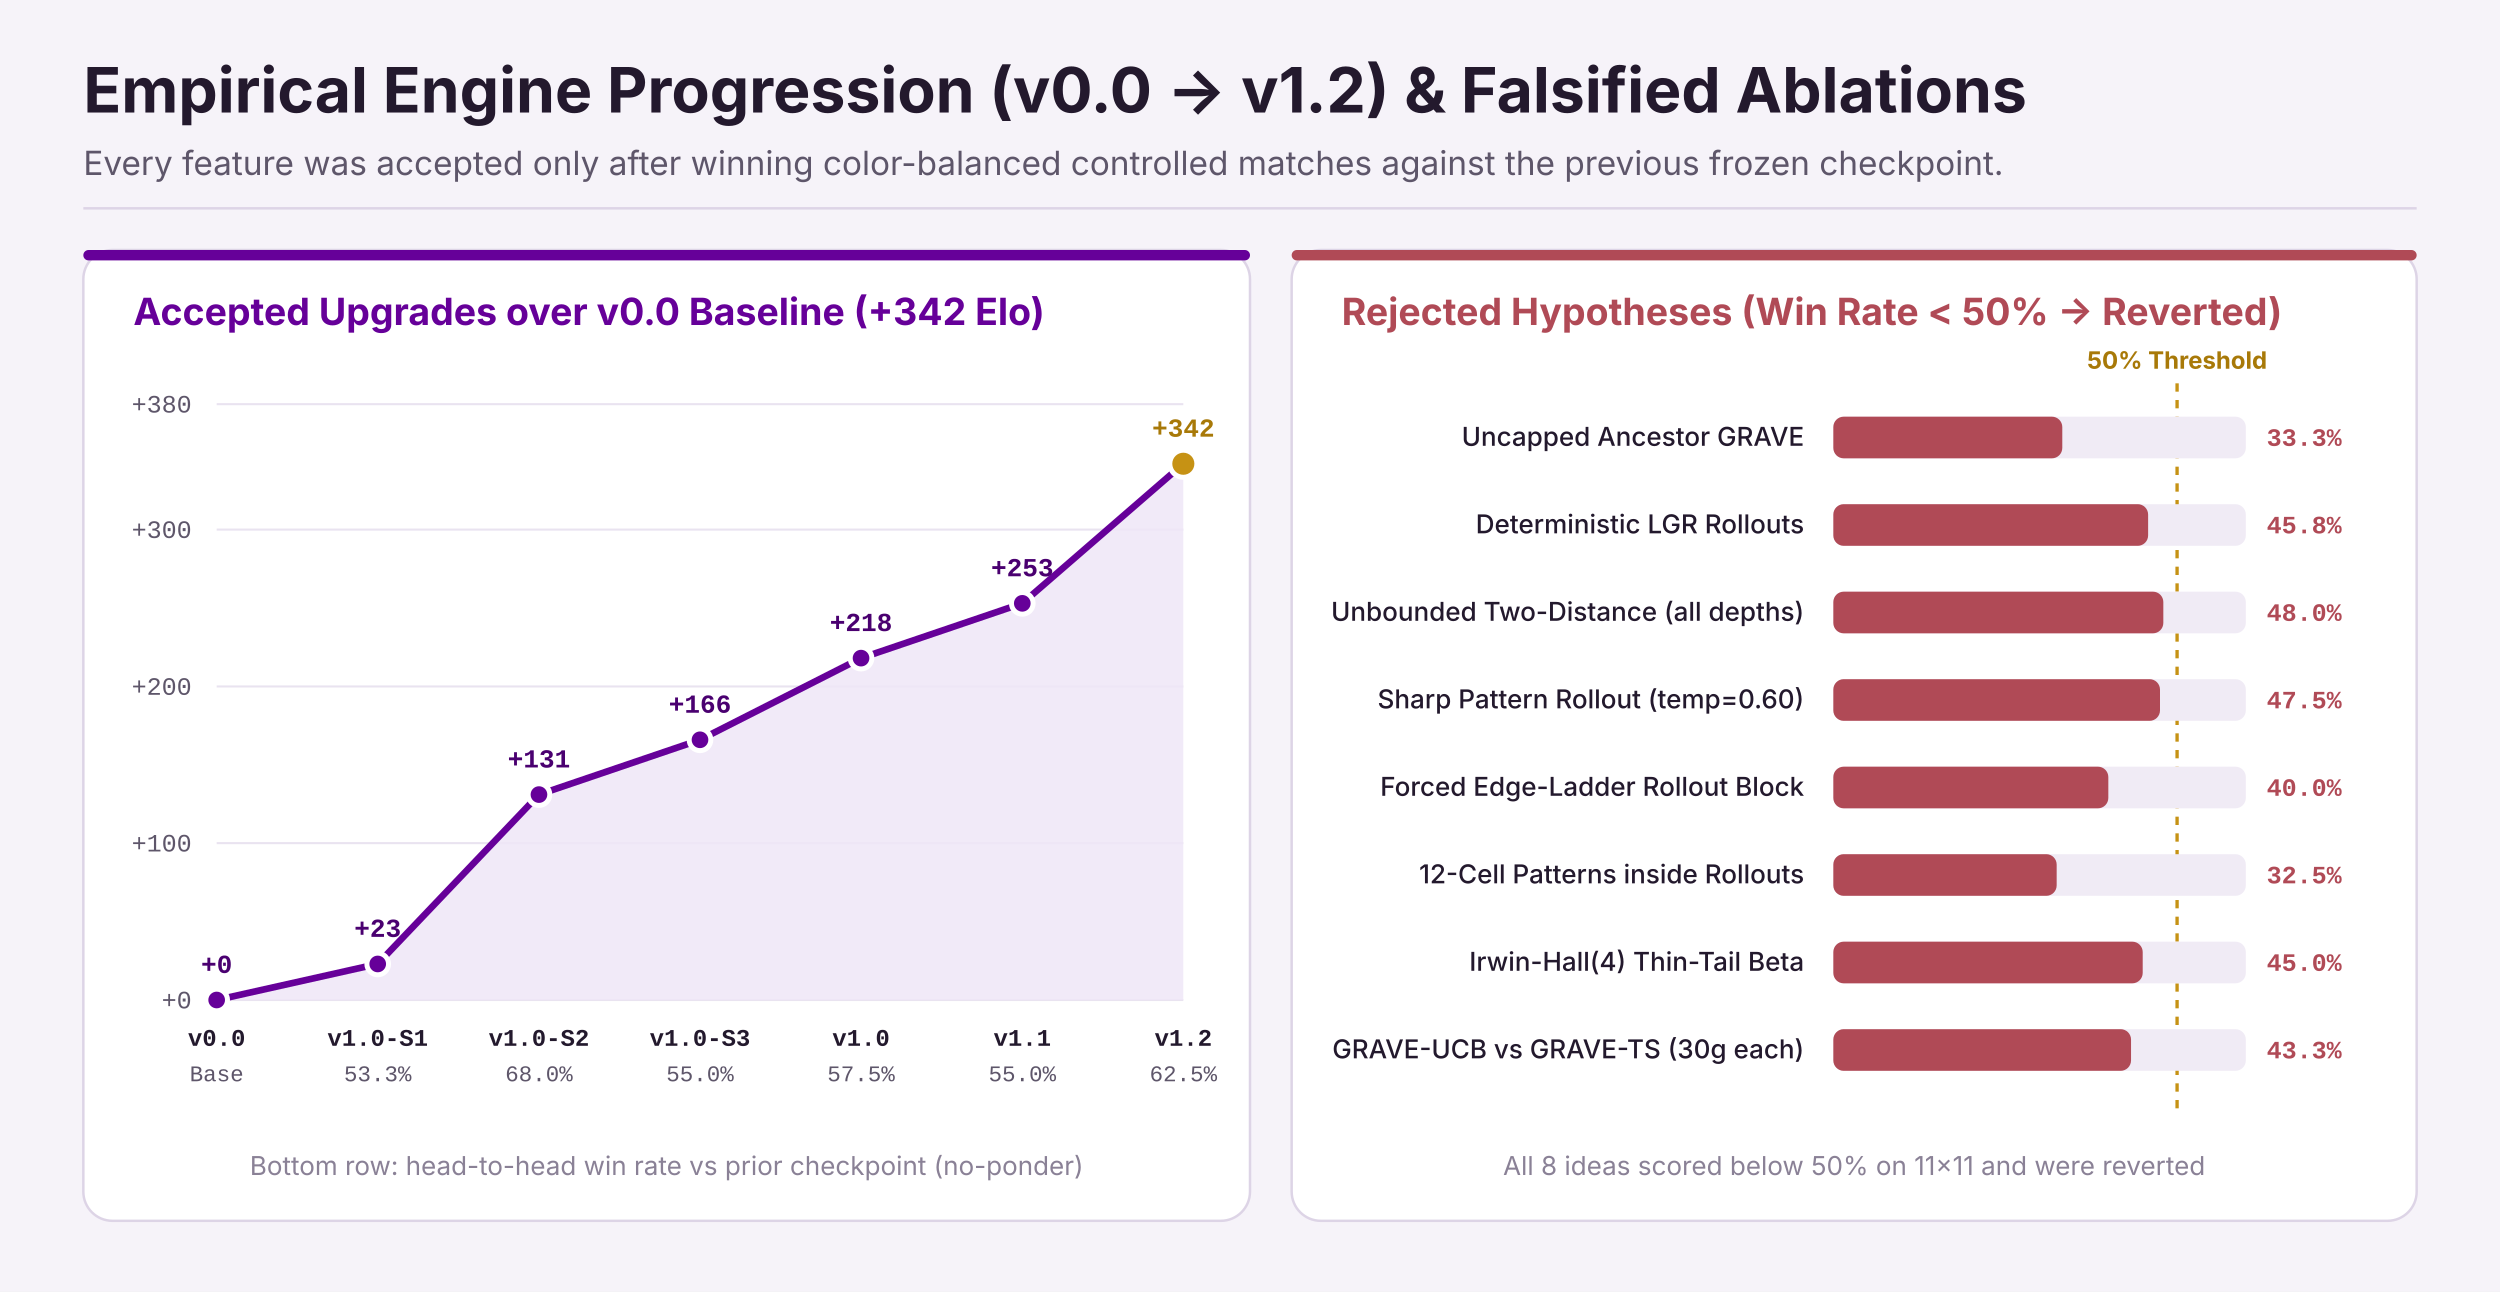
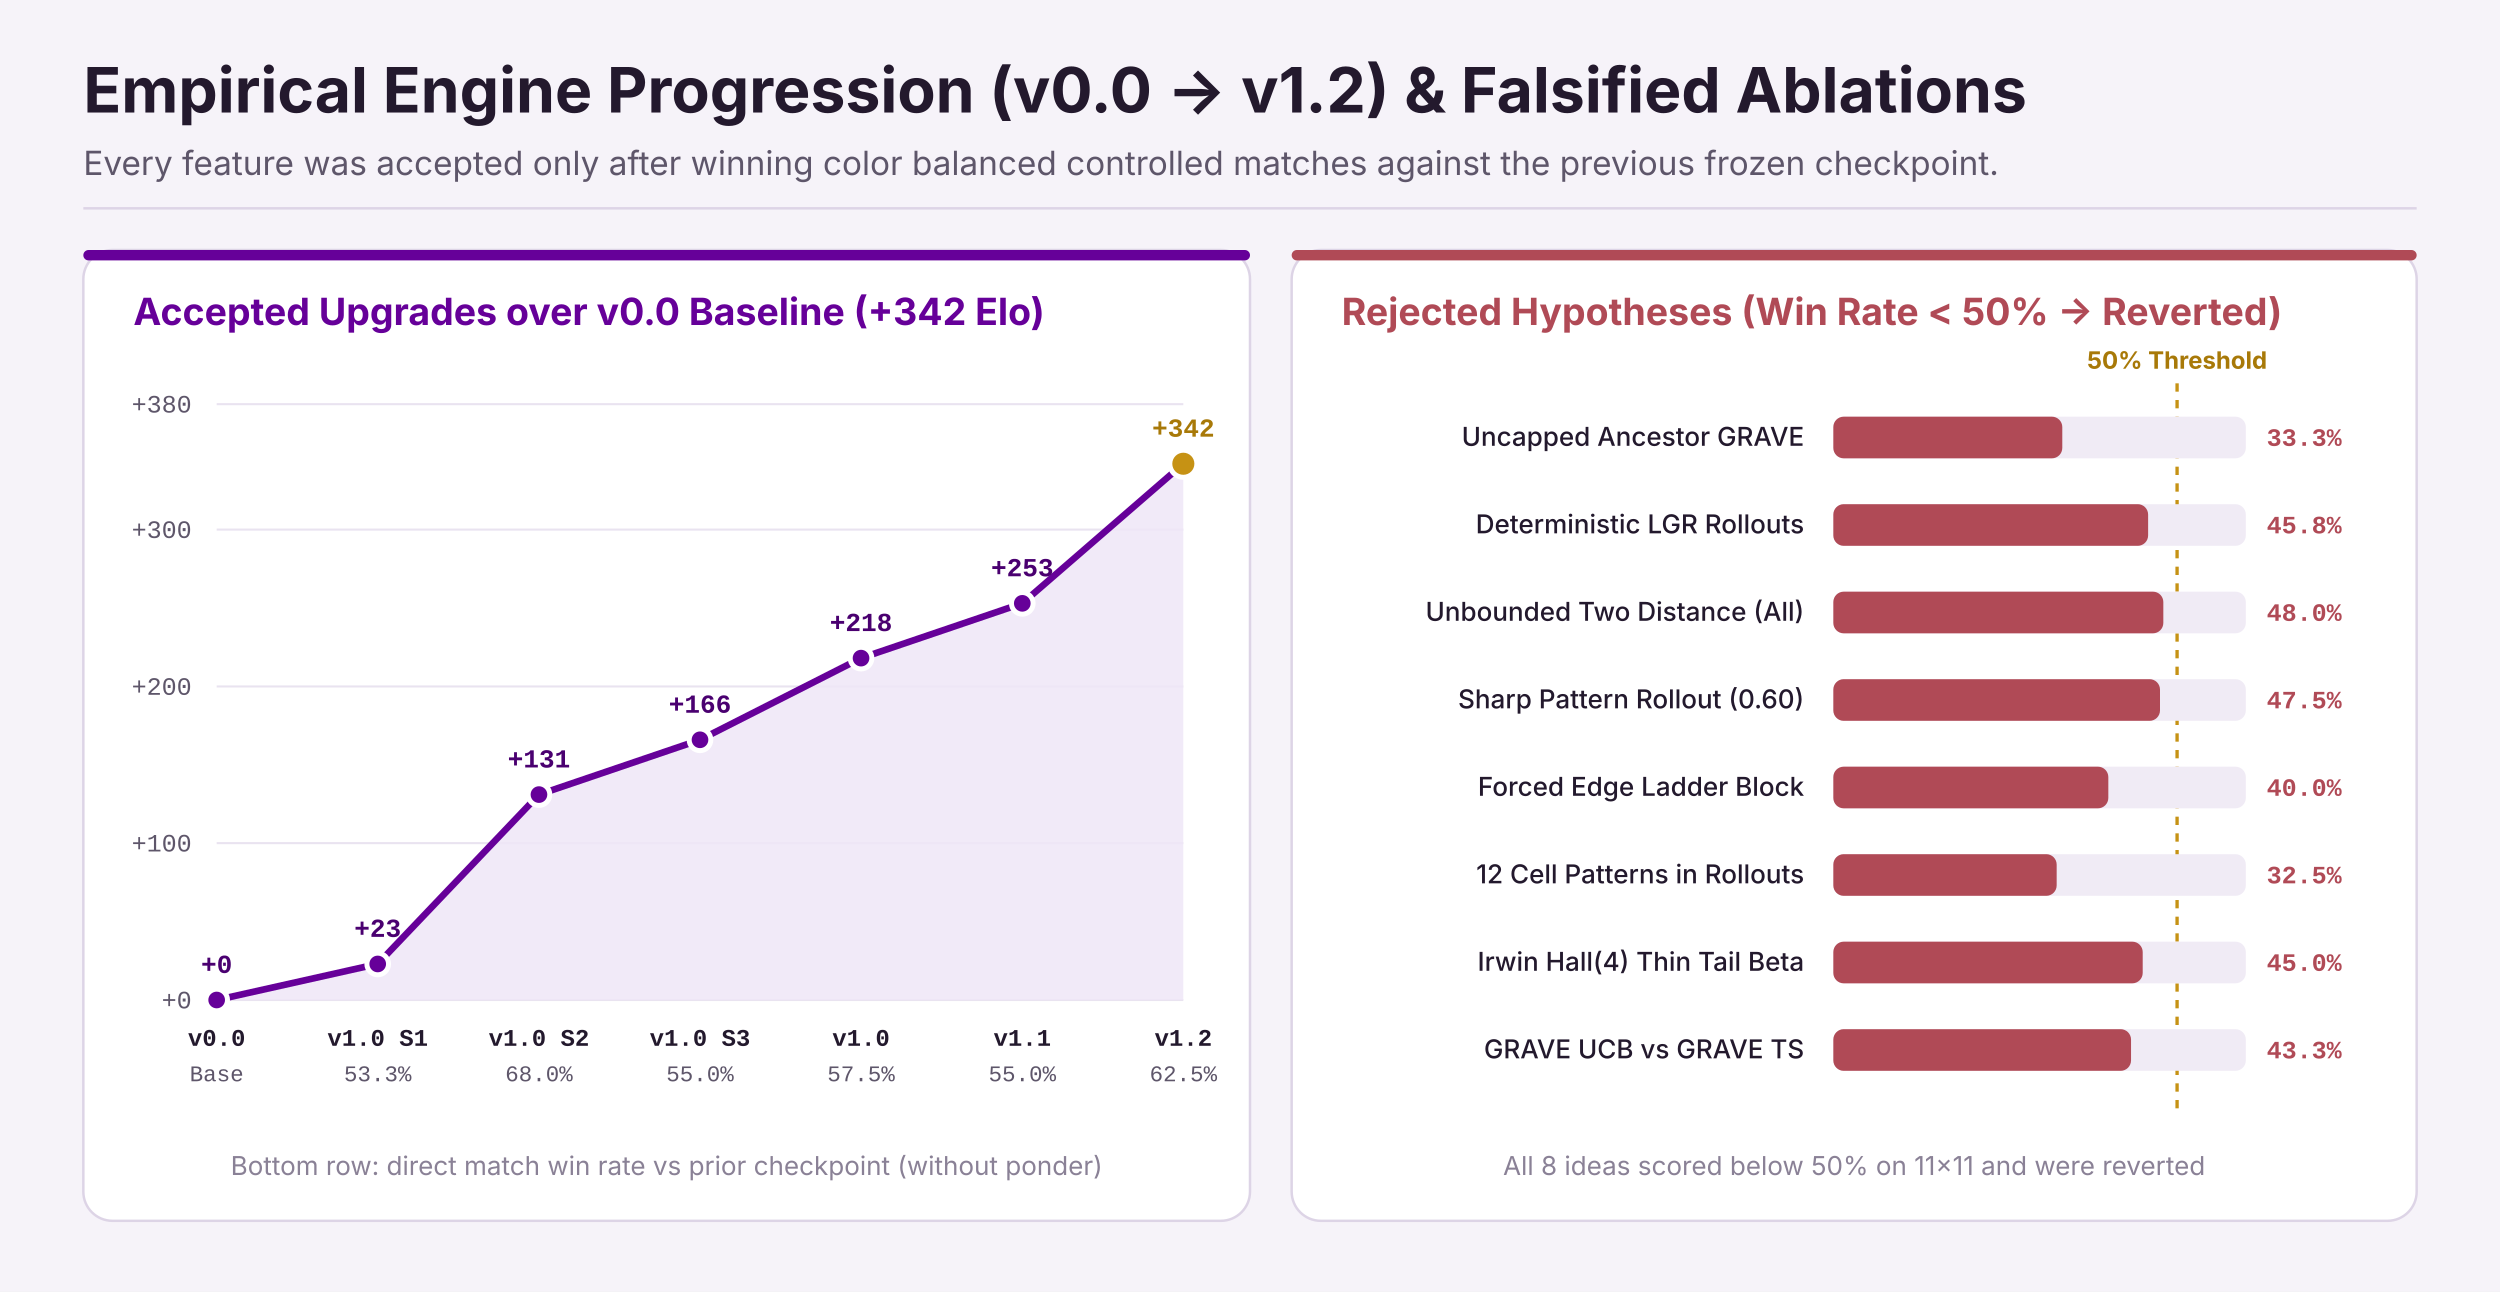
<svg xmlns="http://www.w3.org/2000/svg" viewBox="0 0 1200 620" width="1200" height="620" role="img" aria-labelledby="title desc">
  <style>text{font-family:Inter, 'Segoe UI', -apple-system, BlinkMacSystemFont, Helvetica, Arial, sans-serif;font-variant-numeric:tabular-nums}.mono{font-family:'JetBrains Mono', Consolas, 'Courier New', monospace}</style>
  <rect width="1200" height="620" fill="#F6F3F9" />
  <text x="40" y="54" fill="#23192D" font-size="30" font-weight="750">Empirical Engine Progression (v0.0 → v1.2) &amp; Falsified Ablations</text>
-   <text x="40" y="84" fill="#5E566A" font-size="16">Every feature was accepted only after winning color-balanced controlled matches against the previous frozen checkpoint.</text>
+   <text x="40" y="84" fill="#5E566A" font-size="16">Every feature was accepted only after winning color balanced controlled matches against the previous frozen checkpoint.</text>
  <path d="M40 100H1160" stroke="#DDD4E6" stroke-width="1.2" />
  <rect x="40" y="120" width="560" height="466" rx="14" fill="#FFFFFF" stroke="#DDD4E6" stroke-width="1.2" />
  <rect x="40" y="120" width="560" height="5" rx="2.5" fill="#660099" />
  <text x="64" y="156" fill="#660099" font-size="18" font-weight="700">Accepted Upgrades over v0.0 Baseline (+342 Elo)</text>
  <line x1="104" y1="480.0" x2="568" y2="480.0" stroke="#E9E3F0" stroke-width="1" />
  <text class="mono" x="92" y="484.0" text-anchor="end" fill="#5E566A" font-size="12">+0</text>
  <line x1="104" y1="404.7" x2="568" y2="404.7" stroke="#E9E3F0" stroke-width="1" />
  <text class="mono" x="92" y="408.7" text-anchor="end" fill="#5E566A" font-size="12">+100</text>
  <line x1="104" y1="329.5" x2="568" y2="329.5" stroke="#E9E3F0" stroke-width="1" />
  <text class="mono" x="92" y="333.5" text-anchor="end" fill="#5E566A" font-size="12">+200</text>
  <line x1="104" y1="254.2" x2="568" y2="254.2" stroke="#E9E3F0" stroke-width="1" />
  <text class="mono" x="92" y="258.2" text-anchor="end" fill="#5E566A" font-size="12">+300</text>
  <line x1="104" y1="194.0" x2="568" y2="194.0" stroke="#E9E3F0" stroke-width="1" />
  <text class="mono" x="92" y="198.0" text-anchor="end" fill="#5E566A" font-size="12">+380</text>
  <path d="M 104.0 480 L 104.0 480.0 L 181.3 462.7 L 258.7 381.4 L 336.0 355.1 L 413.3 315.9 L 490.7 289.6 L 568.0 222.6 L 568.0 480 Z" fill="#EFE6F7" opacity="0.85" />
  <path d="M 104.0 480.0 L 181.3 462.7 L 258.7 381.4 L 336.0 355.1 L 413.3 315.9 L 490.7 289.6 L 568.0 222.6" fill="none" stroke="#660099" stroke-width="3.2" stroke-linejoin="round" />
  <circle cx="104.0" cy="480.0" r="5.2" fill="#660099" stroke="#FFFFFF" stroke-width="2.4" />
  <text class="mono" x="104.0" y="467.0" text-anchor="middle" fill="#4A0070" font-size="12.5" font-weight="700">+0</text>
  <text class="mono" x="104.0" y="502" text-anchor="middle" fill="#23192D" font-size="11.5" font-weight="700">v0.0</text>
  <text class="mono" x="104.0" y="519" text-anchor="middle" fill="#5E566A" font-size="10.8">Base</text>
  <circle cx="181.3" cy="462.7" r="5.2" fill="#660099" stroke="#FFFFFF" stroke-width="2.4" />
  <text class="mono" x="181.3" y="449.7" text-anchor="middle" fill="#4A0070" font-size="12.5" font-weight="700">+23</text>
-   <text class="mono" x="181.3" y="502" text-anchor="middle" fill="#23192D" font-size="11.5" font-weight="700">v1.0-S1</text>
+   <text class="mono" x="181.3" y="502" text-anchor="middle" fill="#23192D" font-size="11.5" font-weight="700">v1.0 S1</text>
  <text class="mono" x="181.3" y="519" text-anchor="middle" fill="#5E566A" font-size="10.8">53.3%</text>
  <circle cx="258.7" cy="381.4" r="5.2" fill="#660099" stroke="#FFFFFF" stroke-width="2.4" />
  <text class="mono" x="258.7" y="368.4" text-anchor="middle" fill="#4A0070" font-size="12.5" font-weight="700">+131</text>
-   <text class="mono" x="258.7" y="502" text-anchor="middle" fill="#23192D" font-size="11.5" font-weight="700">v1.0-S2</text>
+   <text class="mono" x="258.7" y="502" text-anchor="middle" fill="#23192D" font-size="11.5" font-weight="700">v1.0 S2</text>
  <text class="mono" x="258.7" y="519" text-anchor="middle" fill="#5E566A" font-size="10.8">68.0%</text>
  <circle cx="336.0" cy="355.1" r="5.2" fill="#660099" stroke="#FFFFFF" stroke-width="2.4" />
  <text class="mono" x="336.0" y="342.1" text-anchor="middle" fill="#4A0070" font-size="12.5" font-weight="700">+166</text>
-   <text class="mono" x="336.0" y="502" text-anchor="middle" fill="#23192D" font-size="11.5" font-weight="700">v1.0-S3</text>
+   <text class="mono" x="336.0" y="502" text-anchor="middle" fill="#23192D" font-size="11.5" font-weight="700">v1.0 S3</text>
  <text class="mono" x="336.0" y="519" text-anchor="middle" fill="#5E566A" font-size="10.8">55.0%</text>
  <circle cx="413.3" cy="315.9" r="5.2" fill="#660099" stroke="#FFFFFF" stroke-width="2.4" />
  <text class="mono" x="413.3" y="302.9" text-anchor="middle" fill="#4A0070" font-size="12.5" font-weight="700">+218</text>
  <text class="mono" x="413.3" y="502" text-anchor="middle" fill="#23192D" font-size="11.5" font-weight="700">v1.0</text>
  <text class="mono" x="413.3" y="519" text-anchor="middle" fill="#5E566A" font-size="10.8">57.5%</text>
  <circle cx="490.7" cy="289.6" r="5.2" fill="#660099" stroke="#FFFFFF" stroke-width="2.4" />
  <text class="mono" x="490.7" y="276.6" text-anchor="middle" fill="#4A0070" font-size="12.5" font-weight="700">+253</text>
  <text class="mono" x="490.7" y="502" text-anchor="middle" fill="#23192D" font-size="11.5" font-weight="700">v1.1</text>
  <text class="mono" x="490.7" y="519" text-anchor="middle" fill="#5E566A" font-size="10.8">55.0%</text>
  <circle cx="568.0" cy="222.6" r="6.5" fill="#C69214" stroke="#FFFFFF" stroke-width="2.4" />
  <text class="mono" x="568.0" y="209.6" text-anchor="middle" fill="#A87908" font-size="12.5" font-weight="700">+342</text>
  <text class="mono" x="568.0" y="502" text-anchor="middle" fill="#23192D" font-size="11.5" font-weight="700">v1.2</text>
  <text class="mono" x="568.0" y="519" text-anchor="middle" fill="#5E566A" font-size="10.8">62.5%</text>
-   <text x="320" y="564" text-anchor="middle" fill="#8A8196" font-size="12.5">Bottom row: head-to-head win rate vs prior checkpoint (no-ponder)</text>
+   <text x="320" y="564" text-anchor="middle" fill="#8A8196" font-size="12.5">Bottom row: direct match win rate vs prior checkpoint (without ponder)</text>
  <rect x="620" y="120" width="540" height="466" rx="14" fill="#FFFFFF" stroke="#DDD4E6" stroke-width="1.2" />
  <rect x="620" y="120" width="540" height="5" rx="2.5" fill="#B04A56" />
  <text x="644" y="156" fill="#B04A56" font-size="18" font-weight="700">Rejected Hypotheses (Win Rate &lt; 50% → Reverted)</text>
  <line x1="1045.0" y1="184" x2="1045.0" y2="532" stroke="#C69214" stroke-dasharray="4,4" stroke-width="1.6" />
  <text x="1045.0" y="177" text-anchor="middle" fill="#A87908" font-size="11.5" font-weight="700">50% Threshold</text>
  <text x="866" y="214" text-anchor="end" fill="#23192D" font-size="12.5" font-weight="500">Uncapped Ancestor GRAVE</text>
  <rect x="880" y="200" width="198" height="20" rx="5" fill="#F0EBF5" />
  <rect x="880" y="200" width="109.9" height="20" rx="5" fill="#B04A56" />
  <text class="mono" x="1088.0" y="214" fill="#B04A56" font-size="12" font-weight="700">33.3%</text>
  <text x="866" y="256" text-anchor="end" fill="#23192D" font-size="12.5" font-weight="500">Deterministic LGR Rollouts</text>
  <rect x="880" y="242" width="198" height="20" rx="5" fill="#F0EBF5" />
  <rect x="880" y="242" width="151.1" height="20" rx="5" fill="#B04A56" />
  <text class="mono" x="1088.0" y="256" fill="#B04A56" font-size="12" font-weight="700">45.8%</text>
-   <text x="866" y="298" text-anchor="end" fill="#23192D" font-size="12.5" font-weight="500">Unbounded Two-Distance (all depths)</text>
+   <text x="866" y="298" text-anchor="end" fill="#23192D" font-size="12.5" font-weight="500">Unbounded Two Distance (All)</text>
  <rect x="880" y="284" width="198" height="20" rx="5" fill="#F0EBF5" />
  <rect x="880" y="284" width="158.4" height="20" rx="5" fill="#B04A56" />
  <text class="mono" x="1088.0" y="298" fill="#B04A56" font-size="12" font-weight="700">48.0%</text>
-   <text x="866" y="340" text-anchor="end" fill="#23192D" font-size="12.5" font-weight="500">Sharp Pattern Rollout (temp=0.60)</text>
+   <text x="866" y="340" text-anchor="end" fill="#23192D" font-size="12.5" font-weight="500">Sharp Pattern Rollout (0.60)</text>
  <rect x="880" y="326" width="198" height="20" rx="5" fill="#F0EBF5" />
  <rect x="880" y="326" width="156.8" height="20" rx="5" fill="#B04A56" />
  <text class="mono" x="1088.0" y="340" fill="#B04A56" font-size="12" font-weight="700">47.5%</text>
-   <text x="866" y="382" text-anchor="end" fill="#23192D" font-size="12.5" font-weight="500">Forced Edge-Ladder Rollout Block</text>
+   <text x="866" y="382" text-anchor="end" fill="#23192D" font-size="12.5" font-weight="500">Forced Edge Ladder Block</text>
  <rect x="880" y="368" width="198" height="20" rx="5" fill="#F0EBF5" />
  <rect x="880" y="368" width="132.0" height="20" rx="5" fill="#B04A56" />
  <text class="mono" x="1088.0" y="382" fill="#B04A56" font-size="12" font-weight="700">40.0%</text>
-   <text x="866" y="424" text-anchor="end" fill="#23192D" font-size="12.5" font-weight="500">12-Cell Patterns inside Rollouts</text>
+   <text x="866" y="424" text-anchor="end" fill="#23192D" font-size="12.5" font-weight="500">12 Cell Patterns in Rollouts</text>
  <rect x="880" y="410" width="198" height="20" rx="5" fill="#F0EBF5" />
  <rect x="880" y="410" width="107.2" height="20" rx="5" fill="#B04A56" />
  <text class="mono" x="1088.0" y="424" fill="#B04A56" font-size="12" font-weight="700">32.5%</text>
-   <text x="866" y="466" text-anchor="end" fill="#23192D" font-size="12.5" font-weight="500">Irwin-Hall(4) Thin-Tail Beta</text>
+   <text x="866" y="466" text-anchor="end" fill="#23192D" font-size="12.5" font-weight="500">Irwin Hall(4) Thin Tail Beta</text>
  <rect x="880" y="452" width="198" height="20" rx="5" fill="#F0EBF5" />
  <rect x="880" y="452" width="148.5" height="20" rx="5" fill="#B04A56" />
  <text class="mono" x="1088.0" y="466" fill="#B04A56" font-size="12" font-weight="700">45.0%</text>
-   <text x="866" y="508" text-anchor="end" fill="#23192D" font-size="12.5" font-weight="500">GRAVE-UCB vs GRAVE-TS (30g each)</text>
+   <text x="866" y="508" text-anchor="end" fill="#23192D" font-size="12.5" font-weight="500">GRAVE UCB vs GRAVE TS</text>
  <rect x="880" y="494" width="198" height="20" rx="5" fill="#F0EBF5" />
  <rect x="880" y="494" width="142.9" height="20" rx="5" fill="#B04A56" />
  <text class="mono" x="1088.0" y="508" fill="#B04A56" font-size="12" font-weight="700">43.3%</text>
  <text x="890" y="564" text-anchor="middle" fill="#8A8196" font-size="12.5">All 8 ideas scored below 50% on 11×11 and were reverted</text>
</svg>
